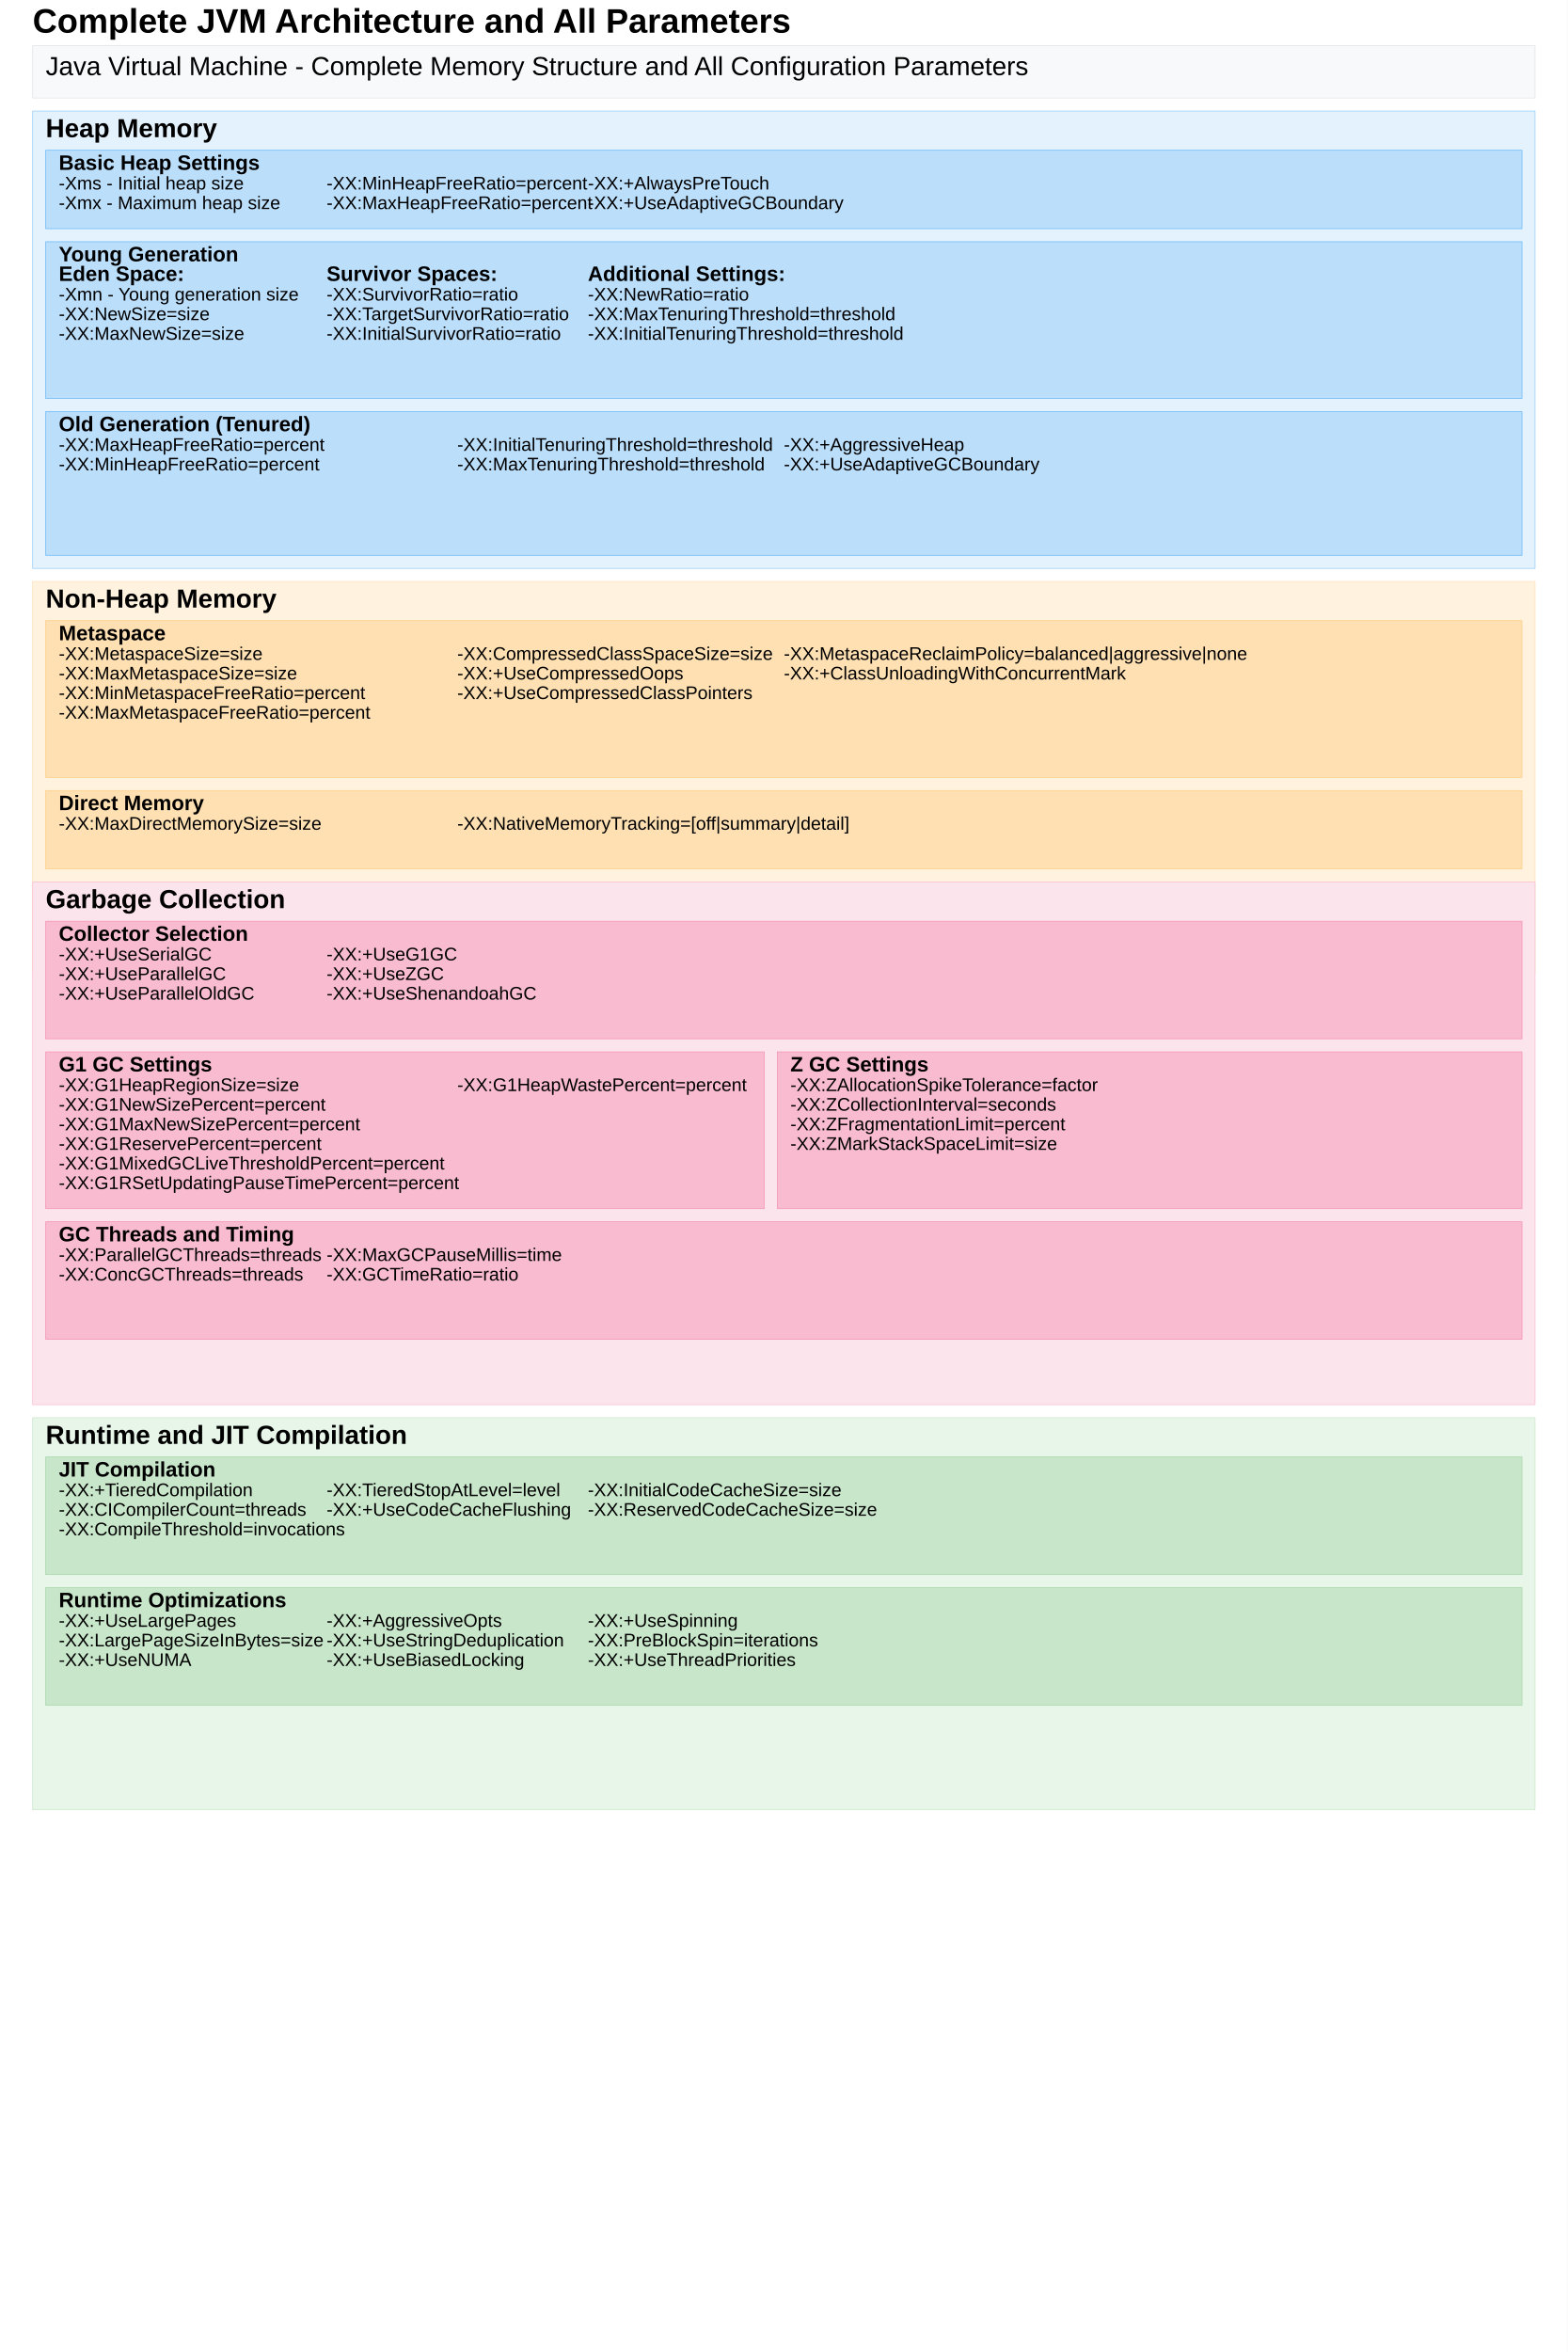
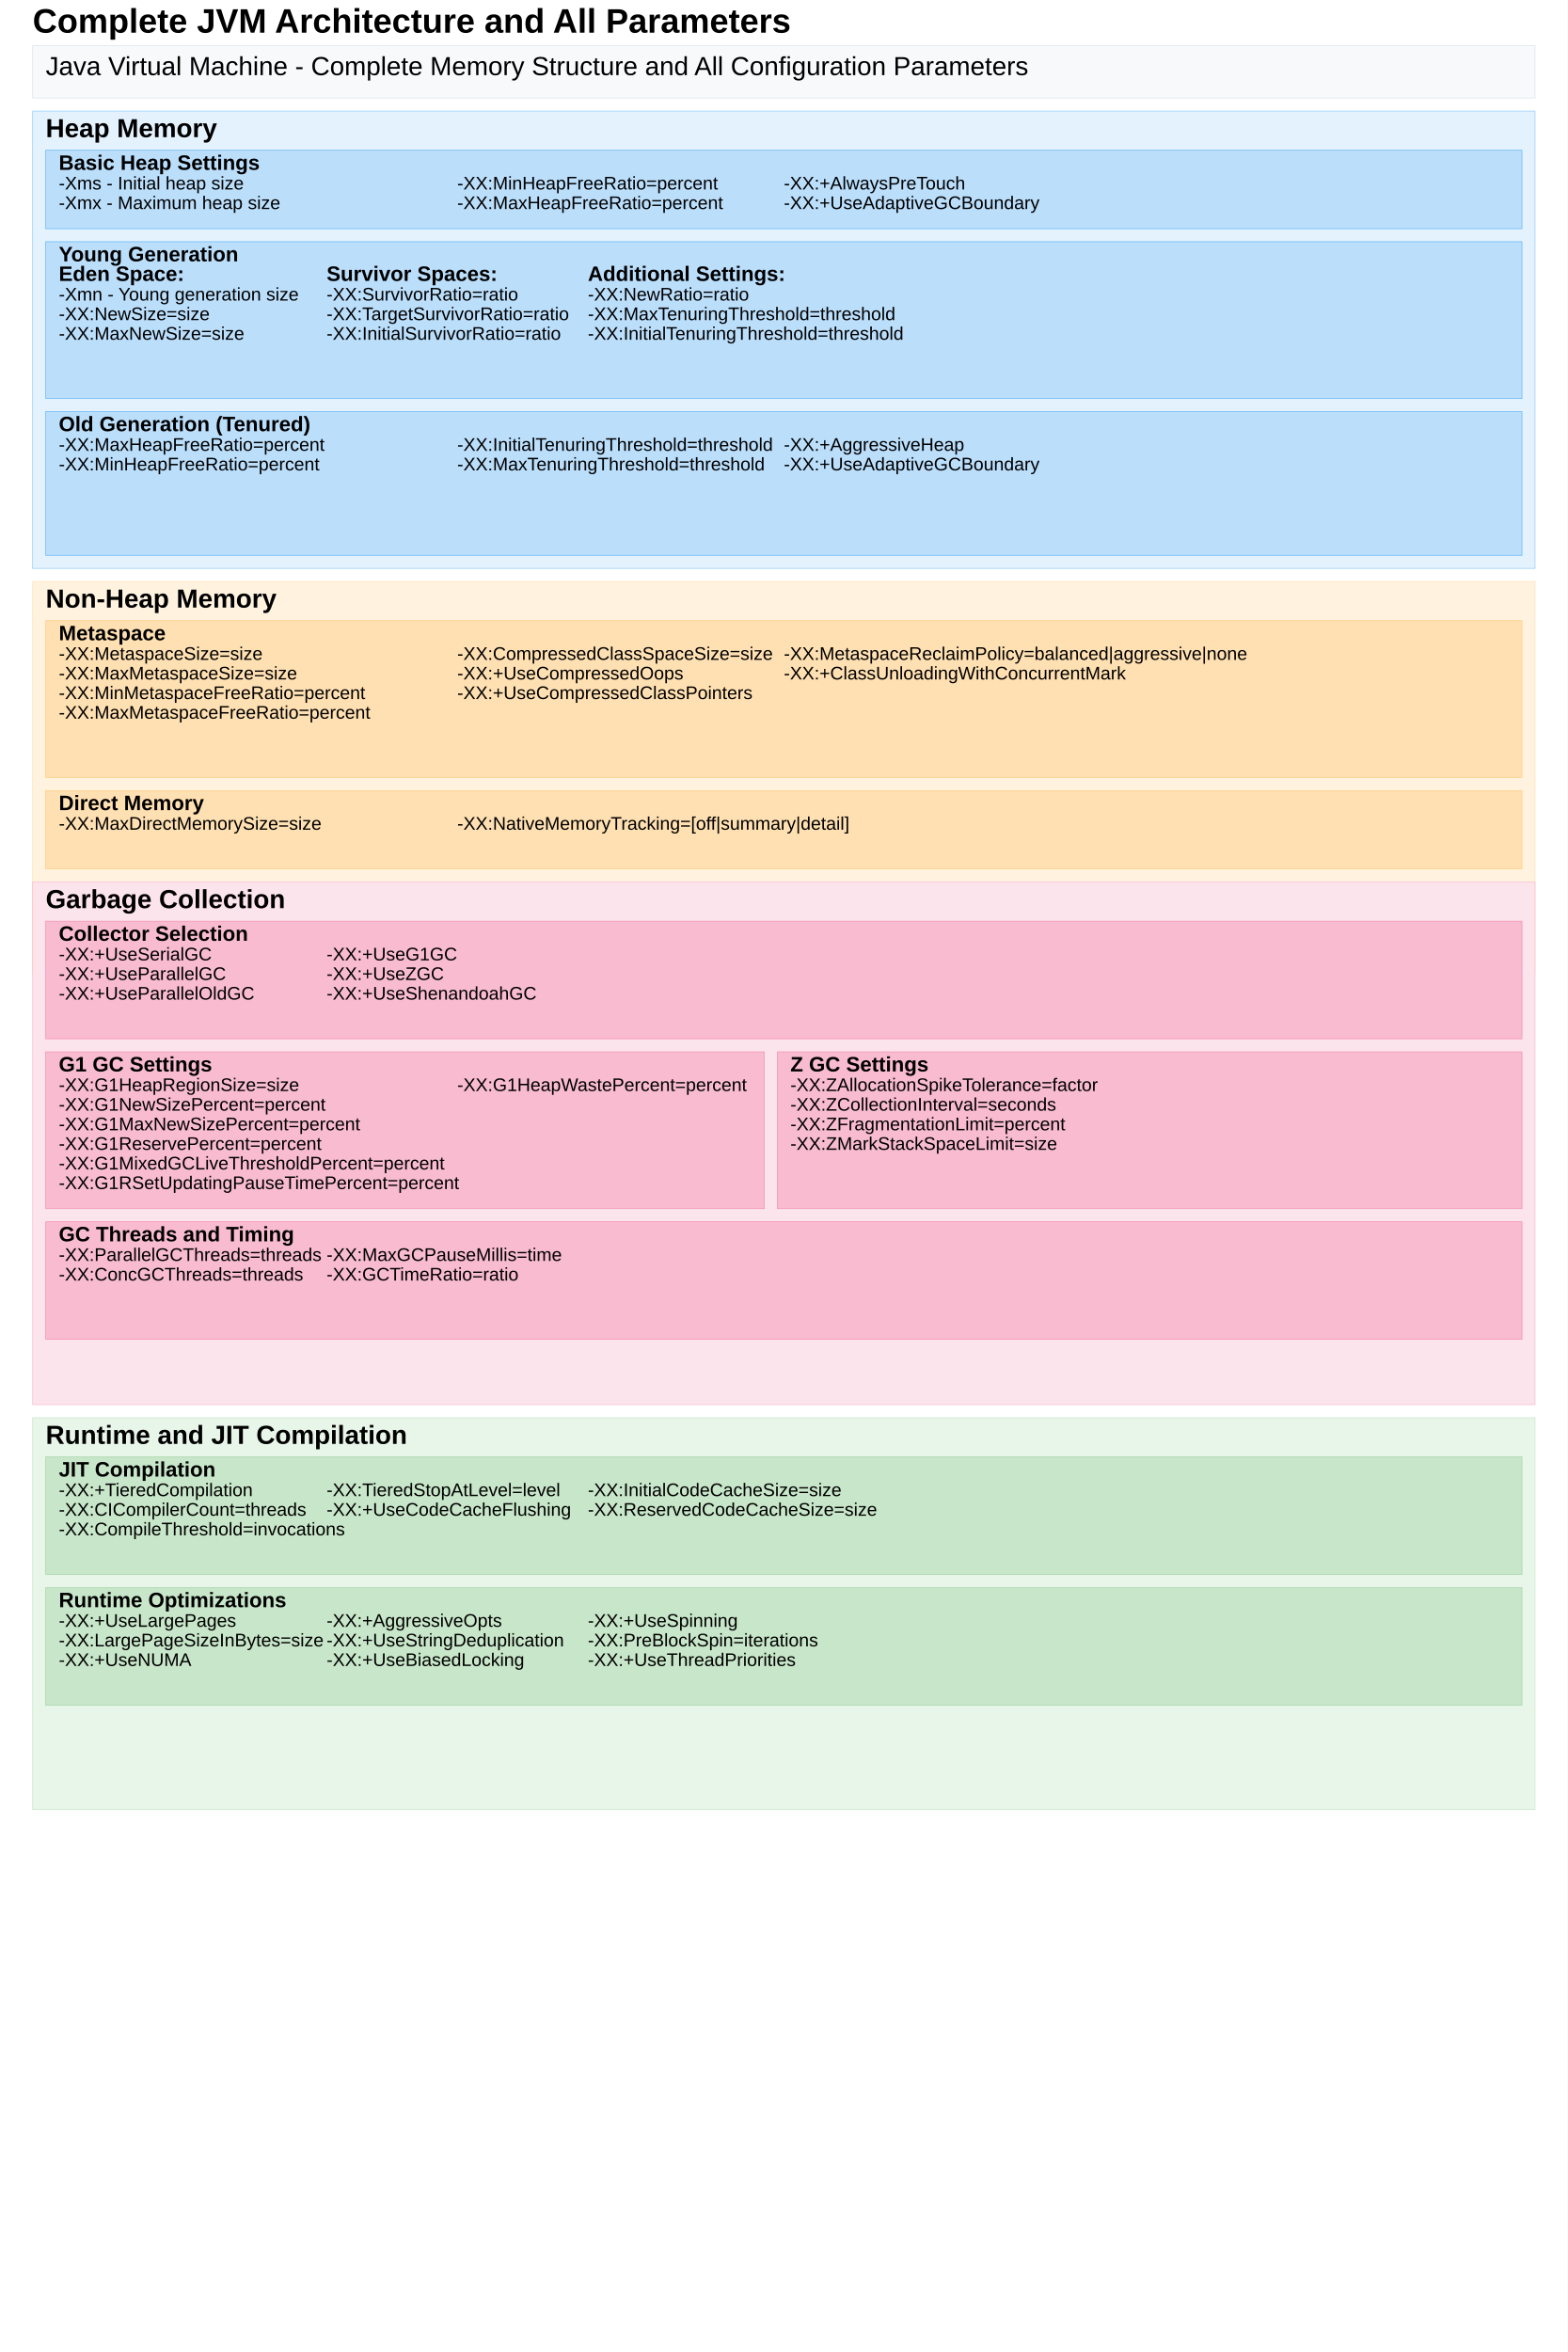
<svg xmlns="http://www.w3.org/2000/svg" viewBox="0 0 2400 3600">
  <rect x="0" y="0" width="2400" height="3600" fill="white" />
  <text x="50" y="50" font-family="Arial" font-size="52" font-weight="bold">Complete JVM Architecture and All Parameters</text>
  <rect x="50" y="70" width="2300" height="80" fill="#f8f9fa" stroke="#dee2e6" />
  <text x="70" y="115" font-family="Arial" font-size="40">Java Virtual Machine - Complete Memory Structure and All Configuration Parameters</text>
  <rect x="50" y="170" width="2300" height="700" fill="#e3f2fd" stroke="#90caf9" />
  <text x="70" y="210" font-family="Arial" font-size="40" font-weight="bold">Heap Memory</text>
  <rect x="70" y="230" width="2260" height="120" fill="#bbdefb" stroke="#64b5f6" />
  <text x="90" y="260" font-family="Arial" font-size="32" font-weight="bold">Basic Heap Settings</text>
  <text x="90" y="290" font-family="Arial" font-size="28">-Xms - Initial heap size</text>
  <text x="90" y="320" font-family="Arial" font-size="28">-Xmx - Maximum heap size</text>
-   <text x="500" y="290" font-family="Arial" font-size="28">-XX:MinHeapFreeRatio=percent</text>
-   <text x="500" y="320" font-family="Arial" font-size="28">-XX:MaxHeapFreeRatio=percent</text>
-   <text x="900" y="290" font-family="Arial" font-size="28">-XX:+AlwaysPreTouch</text>
-   <text x="900" y="320" font-family="Arial" font-size="28">-XX:+UseAdaptiveGCBoundary</text>
+   <text x="700" y="290" font-family="Arial" font-size="28">-XX:MinHeapFreeRatio=percent</text>
+   <text x="700" y="320" font-family="Arial" font-size="28">-XX:MaxHeapFreeRatio=percent</text>
+   <text x="1200" y="290" font-family="Arial" font-size="28">-XX:+AlwaysPreTouch</text>
+   <text x="1200" y="320" font-family="Arial" font-size="28">-XX:+UseAdaptiveGCBoundary</text>
  <rect x="70" y="370" width="2260" height="240" fill="#bbdefb" stroke="#64b5f6" />
  <text x="90" y="400" font-family="Arial" font-size="32" font-weight="bold">Young Generation</text>
  <text x="90" y="430" font-family="Arial" font-size="32" font-weight="bold">Eden Space:</text>
  <text x="90" y="460" font-family="Arial" font-size="28">-Xmn - Young generation size</text>
  <text x="90" y="490" font-family="Arial" font-size="28">-XX:NewSize=size</text>
  <text x="90" y="520" font-family="Arial" font-size="28">-XX:MaxNewSize=size</text>
  <text x="500" y="430" font-family="Arial" font-size="32" font-weight="bold">Survivor Spaces:</text>
  <text x="500" y="460" font-family="Arial" font-size="28">-XX:SurvivorRatio=ratio</text>
  <text x="500" y="490" font-family="Arial" font-size="28">-XX:TargetSurvivorRatio=ratio</text>
  <text x="500" y="520" font-family="Arial" font-size="28">-XX:InitialSurvivorRatio=ratio</text>
  <text x="900" y="430" font-family="Arial" font-size="32" font-weight="bold">Additional Settings:</text>
  <text x="900" y="460" font-family="Arial" font-size="28">-XX:NewRatio=ratio</text>
  <text x="900" y="490" font-family="Arial" font-size="28">-XX:MaxTenuringThreshold=threshold</text>
  <text x="900" y="520" font-family="Arial" font-size="28">-XX:InitialTenuringThreshold=threshold</text>
  <rect x="70" y="630" width="2260" height="220" fill="#bbdefb" stroke="#64b5f6" />
  <text x="90" y="660" font-family="Arial" font-size="32" font-weight="bold">Old Generation (Tenured)</text>
  <text x="90" y="690" font-family="Arial" font-size="28">-XX:MaxHeapFreeRatio=percent</text>
  <text x="90" y="720" font-family="Arial" font-size="28">-XX:MinHeapFreeRatio=percent</text>
  <text x="700" y="690" font-family="Arial" font-size="28">-XX:InitialTenuringThreshold=threshold</text>
  <text x="700" y="720" font-family="Arial" font-size="28">-XX:MaxTenuringThreshold=threshold</text>
  <text x="1200" y="690" font-family="Arial" font-size="28">-XX:+AggressiveHeap</text>
  <text x="1200" y="720" font-family="Arial" font-size="28">-XX:+UseAdaptiveGCBoundary</text>
  <rect x="50" y="890" width="2300" height="600" fill="#fff3e0" stroke="#ffe0b2" />
  <text x="70" y="930" font-family="Arial" font-size="40" font-weight="bold">Non-Heap Memory</text>
  <rect x="70" y="950" width="2260" height="240" fill="#ffe0b2" stroke="#ffcc80" />
  <text x="90" y="980" font-family="Arial" font-size="32" font-weight="bold">Metaspace</text>
  <text x="90" y="1010" font-family="Arial" font-size="28">-XX:MetaspaceSize=size</text>
  <text x="90" y="1040" font-family="Arial" font-size="28">-XX:MaxMetaspaceSize=size</text>
  <text x="90" y="1070" font-family="Arial" font-size="28">-XX:MinMetaspaceFreeRatio=percent</text>
  <text x="90" y="1100" font-family="Arial" font-size="28">-XX:MaxMetaspaceFreeRatio=percent</text>
  <text x="700" y="1010" font-family="Arial" font-size="28">-XX:CompressedClassSpaceSize=size</text>
  <text x="700" y="1040" font-family="Arial" font-size="28">-XX:+UseCompressedOops</text>
  <text x="700" y="1070" font-family="Arial" font-size="28">-XX:+UseCompressedClassPointers</text>
  <text x="1200" y="1010" font-family="Arial" font-size="28">-XX:MetaspaceReclaimPolicy=balanced|aggressive|none</text>
  <text x="1200" y="1040" font-family="Arial" font-size="28">-XX:+ClassUnloadingWithConcurrentMark</text>
  <rect x="70" y="1210" width="2260" height="120" fill="#ffe0b2" stroke="#ffcc80" />
  <text x="90" y="1240" font-family="Arial" font-size="32" font-weight="bold">Direct Memory</text>
  <text x="90" y="1270" font-family="Arial" font-size="28">-XX:MaxDirectMemorySize=size</text>
  <text x="700" y="1270" font-family="Arial" font-size="28">-XX:NativeMemoryTracking=[off|summary|detail]</text>
  <rect x="50" y="1350" width="2300" height="800" fill="#fce4ec" stroke="#f8bbd0" />
  <text x="70" y="1390" font-family="Arial" font-size="40" font-weight="bold">Garbage Collection</text>
  <rect x="70" y="1410" width="2260" height="180" fill="#f8bbd0" stroke="#f48fb1" />
  <text x="90" y="1440" font-family="Arial" font-size="32" font-weight="bold">Collector Selection</text>
  <text x="90" y="1470" font-family="Arial" font-size="28">-XX:+UseSerialGC</text>
  <text x="90" y="1500" font-family="Arial" font-size="28">-XX:+UseParallelGC</text>
  <text x="90" y="1530" font-family="Arial" font-size="28">-XX:+UseParallelOldGC</text>
  <text x="500" y="1470" font-family="Arial" font-size="28">-XX:+UseG1GC</text>
  <text x="500" y="1500" font-family="Arial" font-size="28">-XX:+UseZGC</text>
  <text x="500" y="1530" font-family="Arial" font-size="28">-XX:+UseShenandoahGC</text>
  <rect x="70" y="1610" width="1100" height="240" fill="#f8bbd0" stroke="#f48fb1" />
  <text x="90" y="1640" font-family="Arial" font-size="32" font-weight="bold">G1 GC Settings</text>
  <text x="90" y="1670" font-family="Arial" font-size="28">-XX:G1HeapRegionSize=size</text>
  <text x="90" y="1700" font-family="Arial" font-size="28">-XX:G1NewSizePercent=percent</text>
  <text x="90" y="1730" font-family="Arial" font-size="28">-XX:G1MaxNewSizePercent=percent</text>
  <text x="90" y="1760" font-family="Arial" font-size="28">-XX:G1ReservePercent=percent</text>
  <text x="90" y="1790" font-family="Arial" font-size="28">-XX:G1MixedGCLiveThresholdPercent=percent</text>
  <text x="90" y="1820" font-family="Arial" font-size="28">-XX:G1RSetUpdatingPauseTimePercent=percent</text>
  <text x="700" y="1670" font-family="Arial" font-size="28">-XX:G1HeapWastePercent=percent</text>
  <rect x="1190" y="1610" width="1140" height="240" fill="#f8bbd0" stroke="#f48fb1" />
  <text x="1210" y="1640" font-family="Arial" font-size="32" font-weight="bold">Z GC Settings</text>
  <text x="1210" y="1670" font-family="Arial" font-size="28">-XX:ZAllocationSpikeTolerance=factor</text>
  <text x="1210" y="1700" font-family="Arial" font-size="28">-XX:ZCollectionInterval=seconds</text>
  <text x="1210" y="1730" font-family="Arial" font-size="28">-XX:ZFragmentationLimit=percent</text>
  <text x="1210" y="1760" font-family="Arial" font-size="28">-XX:ZMarkStackSpaceLimit=size</text>
  <rect x="70" y="1870" width="2260" height="180" fill="#f8bbd0" stroke="#f48fb1" />
  <text x="90" y="1900" font-family="Arial" font-size="32" font-weight="bold">GC Threads and Timing</text>
  <text x="90" y="1930" font-family="Arial" font-size="28">-XX:ParallelGCThreads=threads</text>
  <text x="90" y="1960" font-family="Arial" font-size="28">-XX:ConcGCThreads=threads</text>
  <text x="500" y="1930" font-family="Arial" font-size="28">-XX:MaxGCPauseMillis=time</text>
  <text x="500" y="1960" font-family="Arial" font-size="28">-XX:GCTimeRatio=ratio</text>
  <rect x="50" y="2170" width="2300" height="600" fill="#e8f5e9" stroke="#c8e6c9" />
  <text x="70" y="2210" font-family="Arial" font-size="40" font-weight="bold">Runtime and JIT Compilation</text>
  <rect x="70" y="2230" width="2260" height="180" fill="#c8e6c9" stroke="#a5d6a7" />
  <text x="90" y="2260" font-family="Arial" font-size="32" font-weight="bold">JIT Compilation</text>
  <text x="90" y="2290" font-family="Arial" font-size="28">-XX:+TieredCompilation</text>
  <text x="90" y="2320" font-family="Arial" font-size="28">-XX:CICompilerCount=threads</text>
  <text x="90" y="2350" font-family="Arial" font-size="28">-XX:CompileThreshold=invocations</text>
  <text x="500" y="2290" font-family="Arial" font-size="28">-XX:TieredStopAtLevel=level</text>
  <text x="500" y="2320" font-family="Arial" font-size="28">-XX:+UseCodeCacheFlushing</text>
  <text x="900" y="2290" font-family="Arial" font-size="28">-XX:InitialCodeCacheSize=size</text>
  <text x="900" y="2320" font-family="Arial" font-size="28">-XX:ReservedCodeCacheSize=size</text>
  <rect x="70" y="2430" width="2260" height="180" fill="#c8e6c9" stroke="#a5d6a7" />
  <text x="90" y="2460" font-family="Arial" font-size="32" font-weight="bold">Runtime Optimizations</text>
  <text x="90" y="2490" font-family="Arial" font-size="28">-XX:+UseLargePages</text>
  <text x="90" y="2520" font-family="Arial" font-size="28">-XX:LargePageSizeInBytes=size</text>
  <text x="90" y="2550" font-family="Arial" font-size="28">-XX:+UseNUMA</text>
  <text x="500" y="2490" font-family="Arial" font-size="28">-XX:+AggressiveOpts</text>
  <text x="500" y="2520" font-family="Arial" font-size="28">-XX:+UseStringDeduplication</text>
  <text x="500" y="2550" font-family="Arial" font-size="28">-XX:+UseBiasedLocking</text>
  <text x="900" y="2490" font-family="Arial" font-size="28">-XX:+UseSpinning</text>
  <text x="900" y="2520" font-family="Arial" font-size="28">-XX:PreBlockSpin=iterations</text>
  <text x="900" y="2550" font-family="Arial" font-size="28">-XX:+UseThreadPriorities</text>
</svg>
